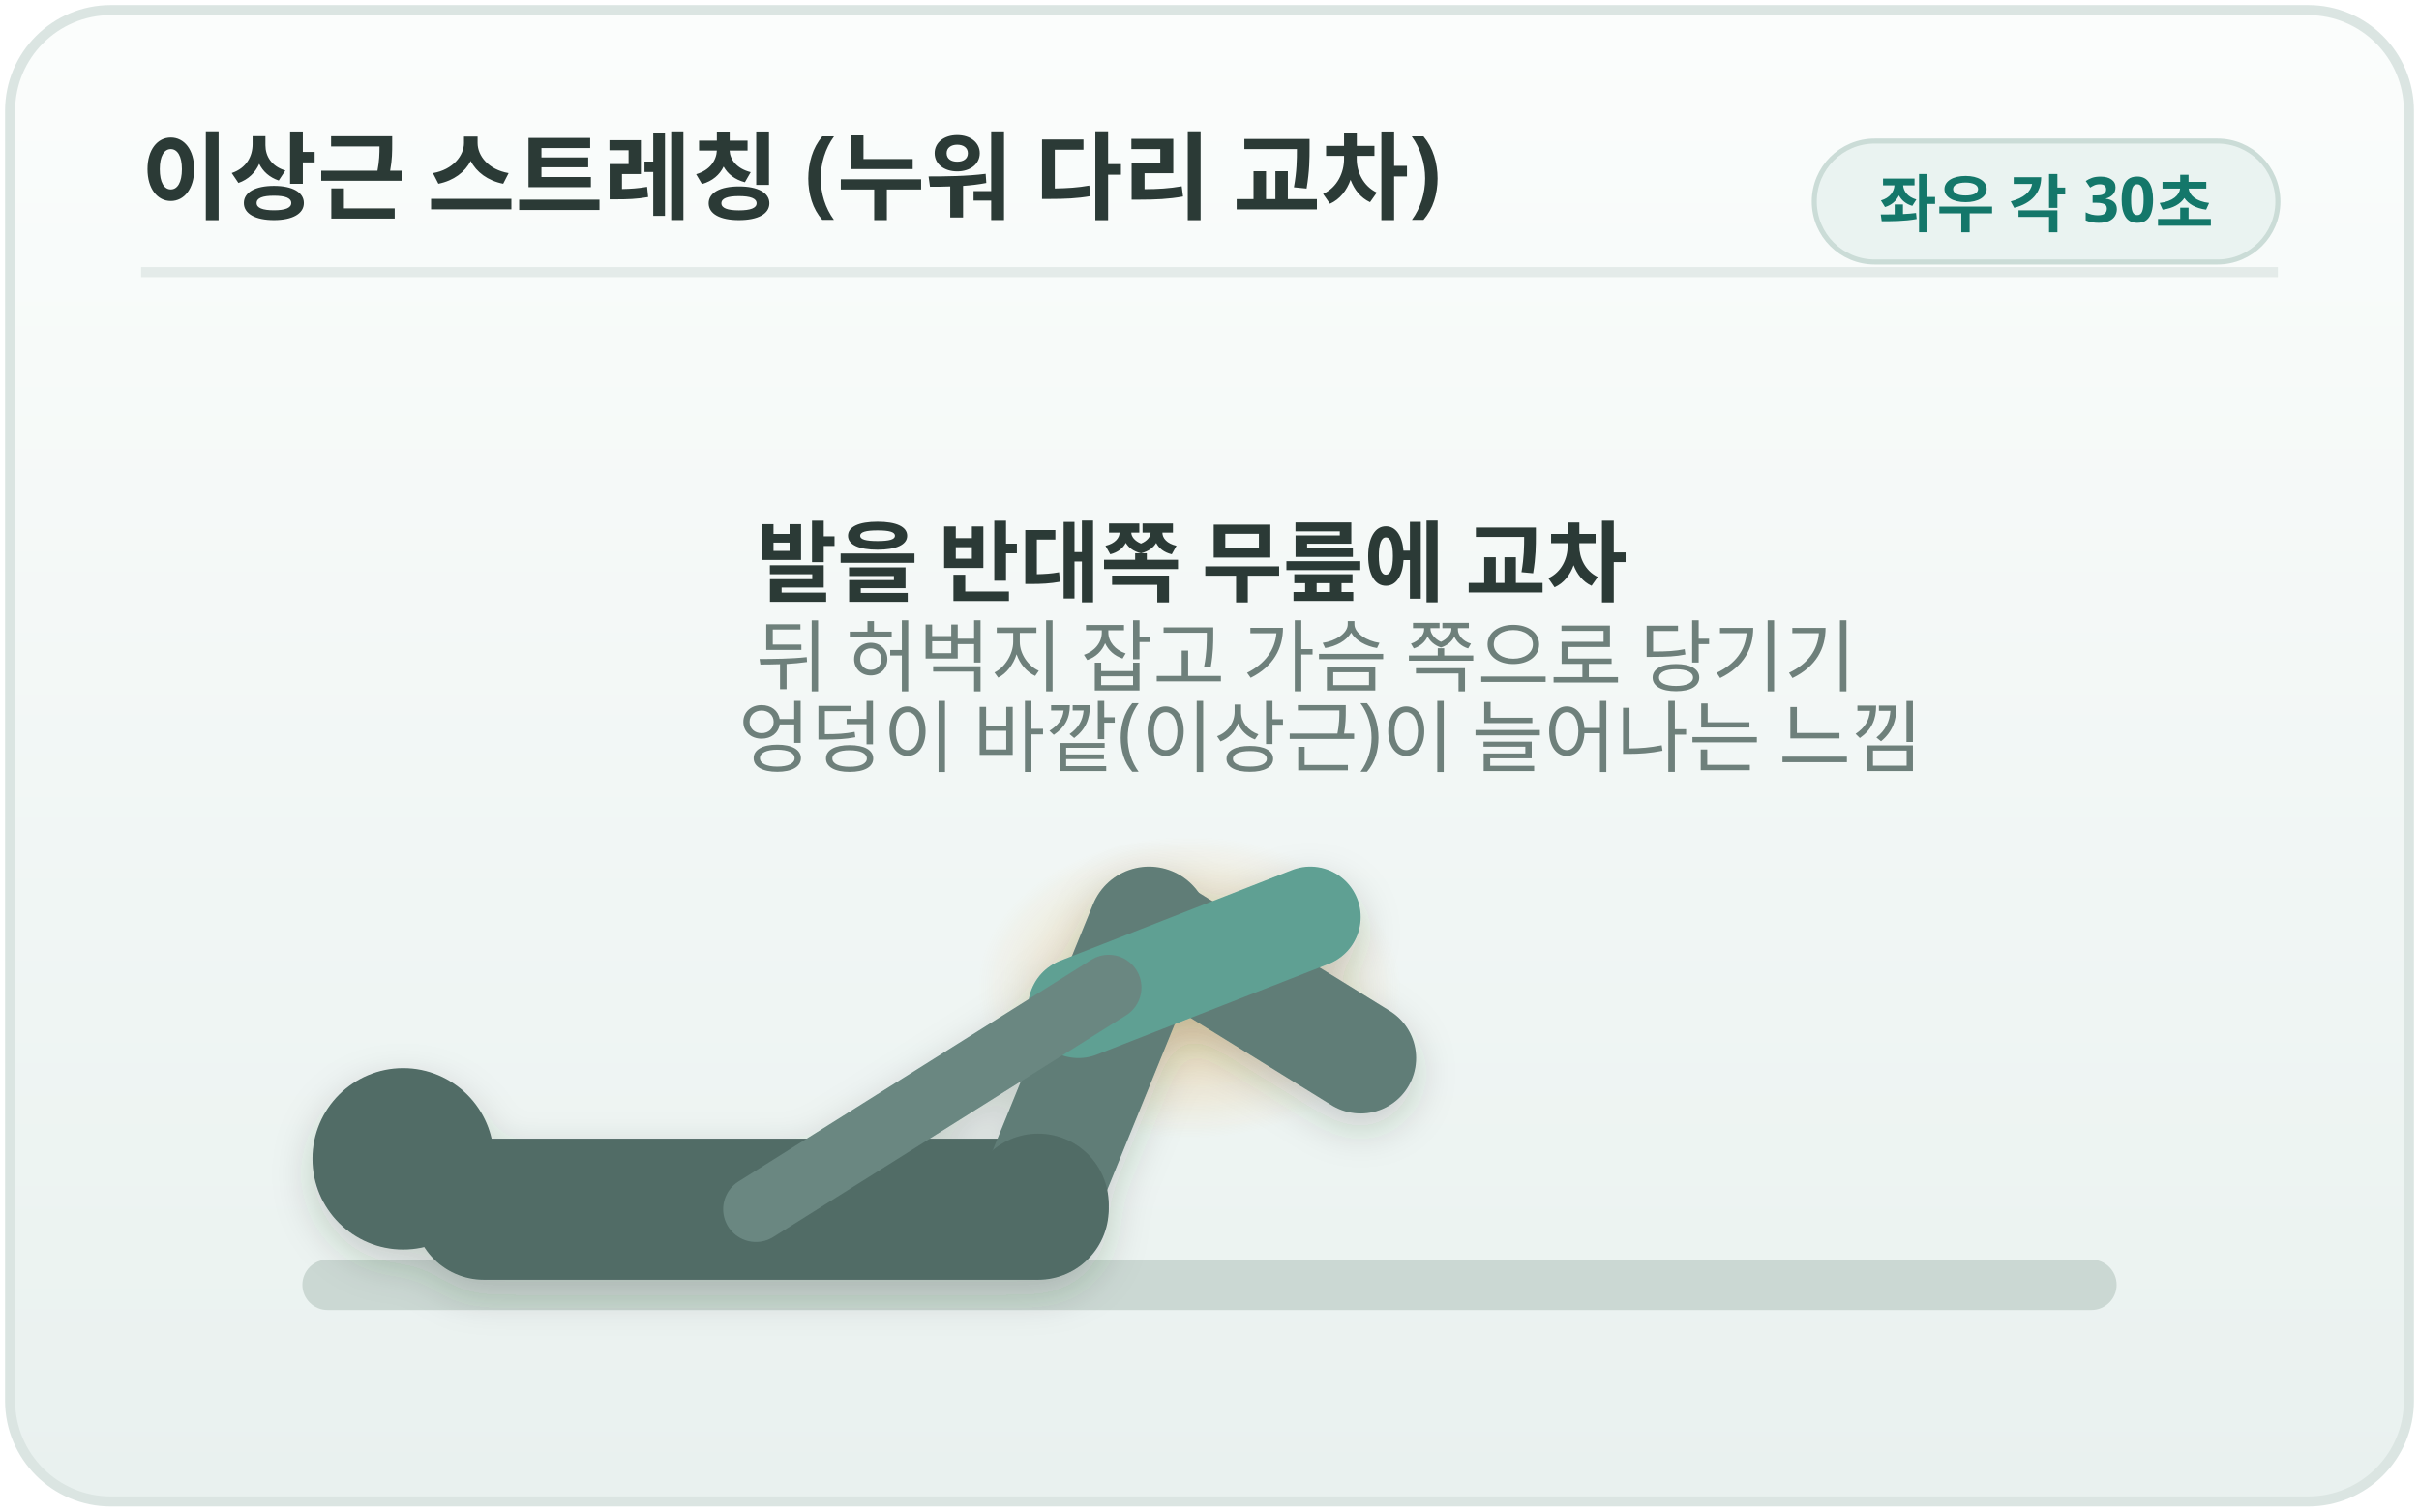
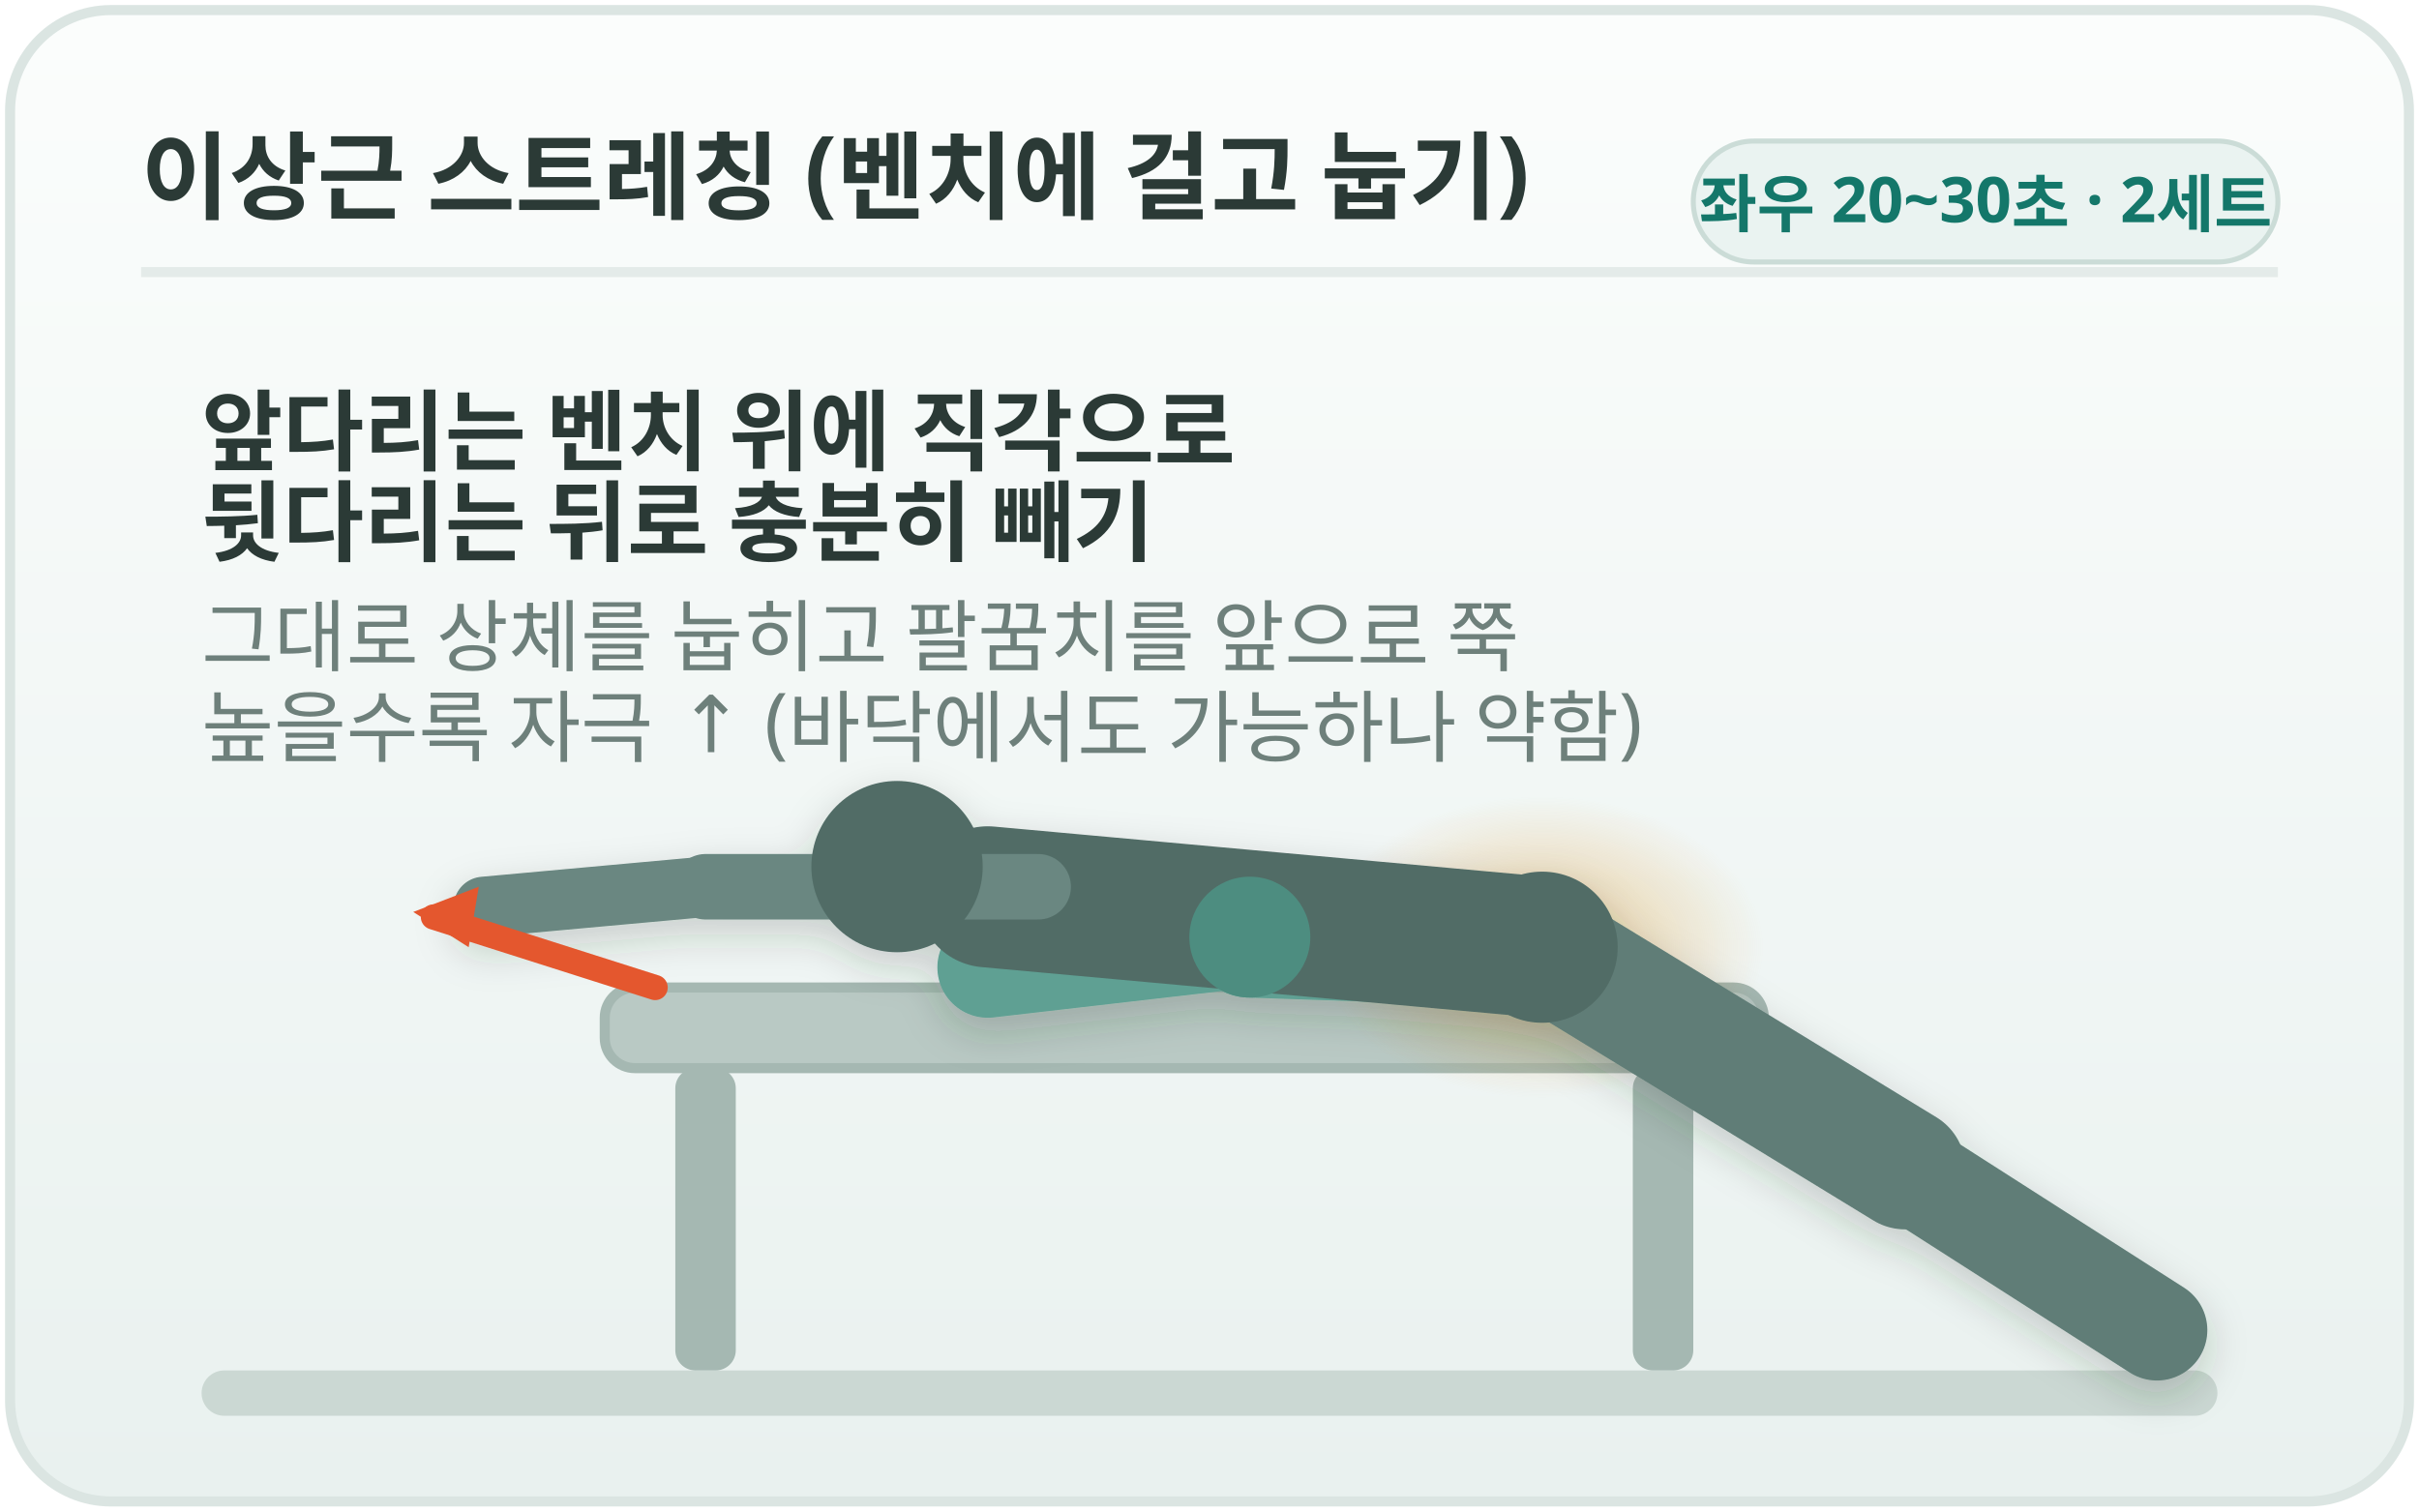
<svg xmlns="http://www.w3.org/2000/svg" viewBox="0 0 480 300" font-family="'Noto Sans KR','Apple SD Gothic Neo',sans-serif">
  <defs>
    <linearGradient id="bg" x1="0" y1="0" x2="0" y2="1">
      <stop offset="0" stop-color="#FBFDFC" />
      <stop offset="1" stop-color="#E9F1EF" />
    </linearGradient>
    <radialGradient id="glow" cx="50%" cy="50%" r="50%">
-       <stop offset="0" stop-color="#E0982A" stop-opacity="0.42" />
+       <stop offset="0" stop-color="#E0982A" stop-opacity="0.45" />
      <stop offset="1" stop-color="#E0982A" stop-opacity="0" />
    </radialGradient>
    <filter id="soft" x="-30%" y="-30%" width="160%" height="160%">
      <feDropShadow dx="0" dy="3" stdDeviation="4" flood-color="#22332F" flood-opacity="0.20" />
    </filter>
  </defs>
  <rect x="2" y="2" width="476" height="296" rx="20" fill="url(#bg)" stroke="#DBE5E2" stroke-width="2" />
-   <text x="28" y="42" font-size="19" font-weight="700" fill="#2B3A36">이상근 스트레칭 (누워 다리 교차)</text>
+   <text x="28" y="42" font-size="19" font-weight="700" fill="#2B3A36">이상근 스트레칭 (벤치에 걸고 눕기)</text>
  <line x1="28" y1="54" x2="452" y2="54" stroke="#E4EBE9" stroke-width="2" />
-   <rect x="60" y="250" width="360" height="10" rx="5" fill="#CBD8D3" />
-   <ellipse cx="236" cy="196" rx="42" ry="30" fill="url(#glow)" />
+   <rect x="40" y="272" width="400" height="9" rx="4.5" fill="#CBD8D3" />
+   <rect x="120" y="196" width="230" height="16" rx="6" fill="#B9C9C4" stroke="#A5B8B2" stroke-width="2" />
+   <rect x="134" y="212" width="12" height="60" rx="4" fill="#A5B8B2" />
+   <rect x="324" y="212" width="12" height="60" rx="4" fill="#A5B8B2" />
+   <ellipse cx="306" cy="188" rx="44" ry="30" fill="url(#glow)" />
  <g filter="url(#soft)" stroke-linecap="round">
-     <line x1="96" y1="240" x2="206" y2="240" stroke="#516C66" stroke-width="28" />
-     <line x1="206" y1="238" x2="228" y2="184" stroke="#607D77" stroke-width="24" />
-     <line x1="228" y1="184" x2="270" y2="210" stroke="#607D77" stroke-width="22" />
-     <line x1="214" y1="200" x2="260" y2="182" stroke="#5EA093" stroke-width="20" />
-     <line x1="150" y1="240" x2="220" y2="196" stroke="#6A8781" stroke-width="13" />
-     <circle cx="80" cy="230" r="18" fill="#516C66" />
-     <circle cx="206" cy="239" r="14" fill="#516C66" />
+     <line x1="306" y1="188" x2="378" y2="232" stroke="#607D77" stroke-width="24" />
+     <line x1="378" y1="232" x2="428" y2="264" stroke="#607D77" stroke-width="20" />
+     <line x1="306" y1="188" x2="248" y2="186" stroke="#5EA093" stroke-width="24" />
+     <line x1="248" y1="186" x2="196" y2="192" stroke="#5EA093" stroke-width="20" />
+     <line x1="306" y1="188" x2="196" y2="178" stroke="#516C66" stroke-width="28" />
+     <line x1="206" y1="176" x2="140" y2="176" stroke="#6A8781" stroke-width="13" />
+     <line x1="140" y1="176" x2="96" y2="180" stroke="#6A8781" stroke-width="12" />
+     <circle cx="306" cy="188" r="15" fill="#516C66" />
+     <circle cx="248" cy="186" r="12" fill="#4E8D80" />
+     <circle cx="178" cy="172" r="17" fill="#516C66" />
  </g>
-   <text x="150" y="118" font-size="17.5" font-weight="600" fill="#2B3A36">발을 반대쪽 무릎에 교차</text>
-   <text x="150" y="136" font-size="15.6" fill="#6E807B">뒤 허벅지 잡고 가슴 쪽으로 당기기</text>
-   <text x="146.5" y="152" font-size="15.6" fill="#6E807B">엉덩이 바깥(이상근)이 늘어나는 느낌</text>
-   <rect x="360" y="28" width="92" height="24" rx="12" fill="#EAF3F1" stroke="#CBDCD7" />
-   <text x="406" y="45" font-size="12.5" font-weight="700" fill="#14776A" text-anchor="middle">좌우 각 30초</text>
+   <line x1="130" y1="196" x2="86" y2="182" stroke="#E4572E" stroke-width="5" stroke-linecap="round" />
+   <polygon points="82,181 95,176 93,188" fill="#E4572E" />
+   <text x="40" y="92" font-size="17.5" font-weight="600" fill="#2B3A36">앞다리는 벤치 위에 직각으로</text>
+   <text x="40" y="110" font-size="17.5" font-weight="600" fill="#2B3A36">뒷다리는 뒤로 충분히 빼기</text>
+   <text x="40" y="132" font-size="15.6" fill="#6E807B">그대로 상체를 눕히고 팔꿈치를 앞으로 쭉</text>
+   <text x="40" y="150" font-size="15.6" fill="#6E807B">높을수록 자극 ↑ (바닥에서도 가능하나 약함)</text>
+   <rect x="336" y="28" width="116" height="24" rx="12" fill="#EAF3F1" stroke="#CBDCD7" />
+   <text x="394" y="45" font-size="12.5" font-weight="700" fill="#14776A" text-anchor="middle">좌우 20~30초 · 2세트</text>
</svg>
